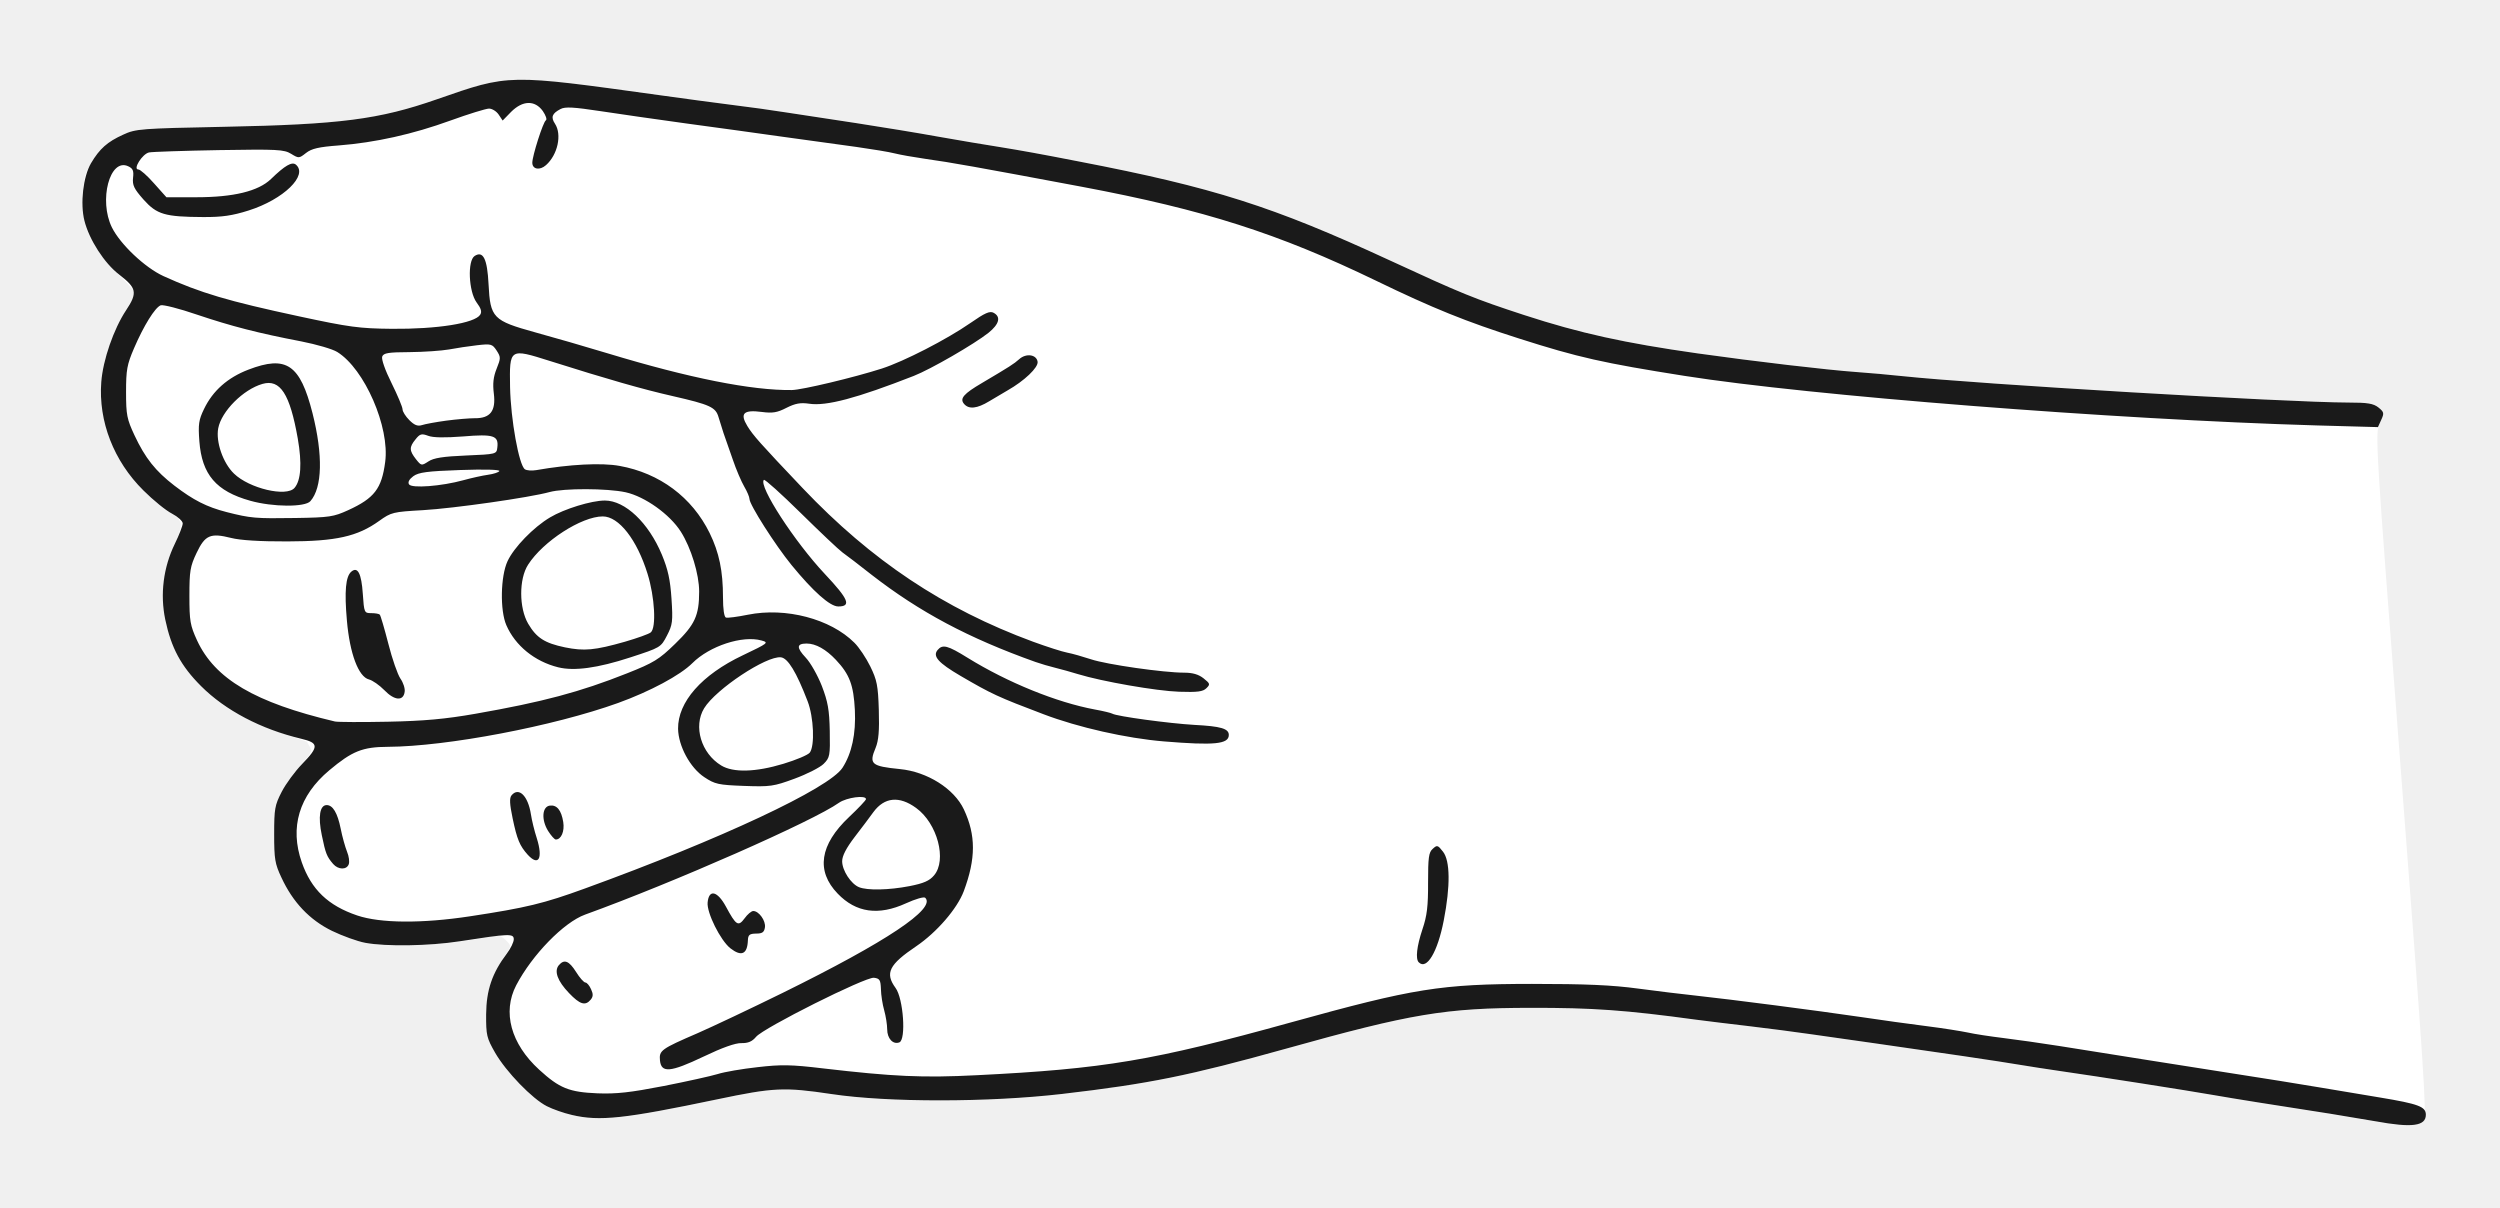
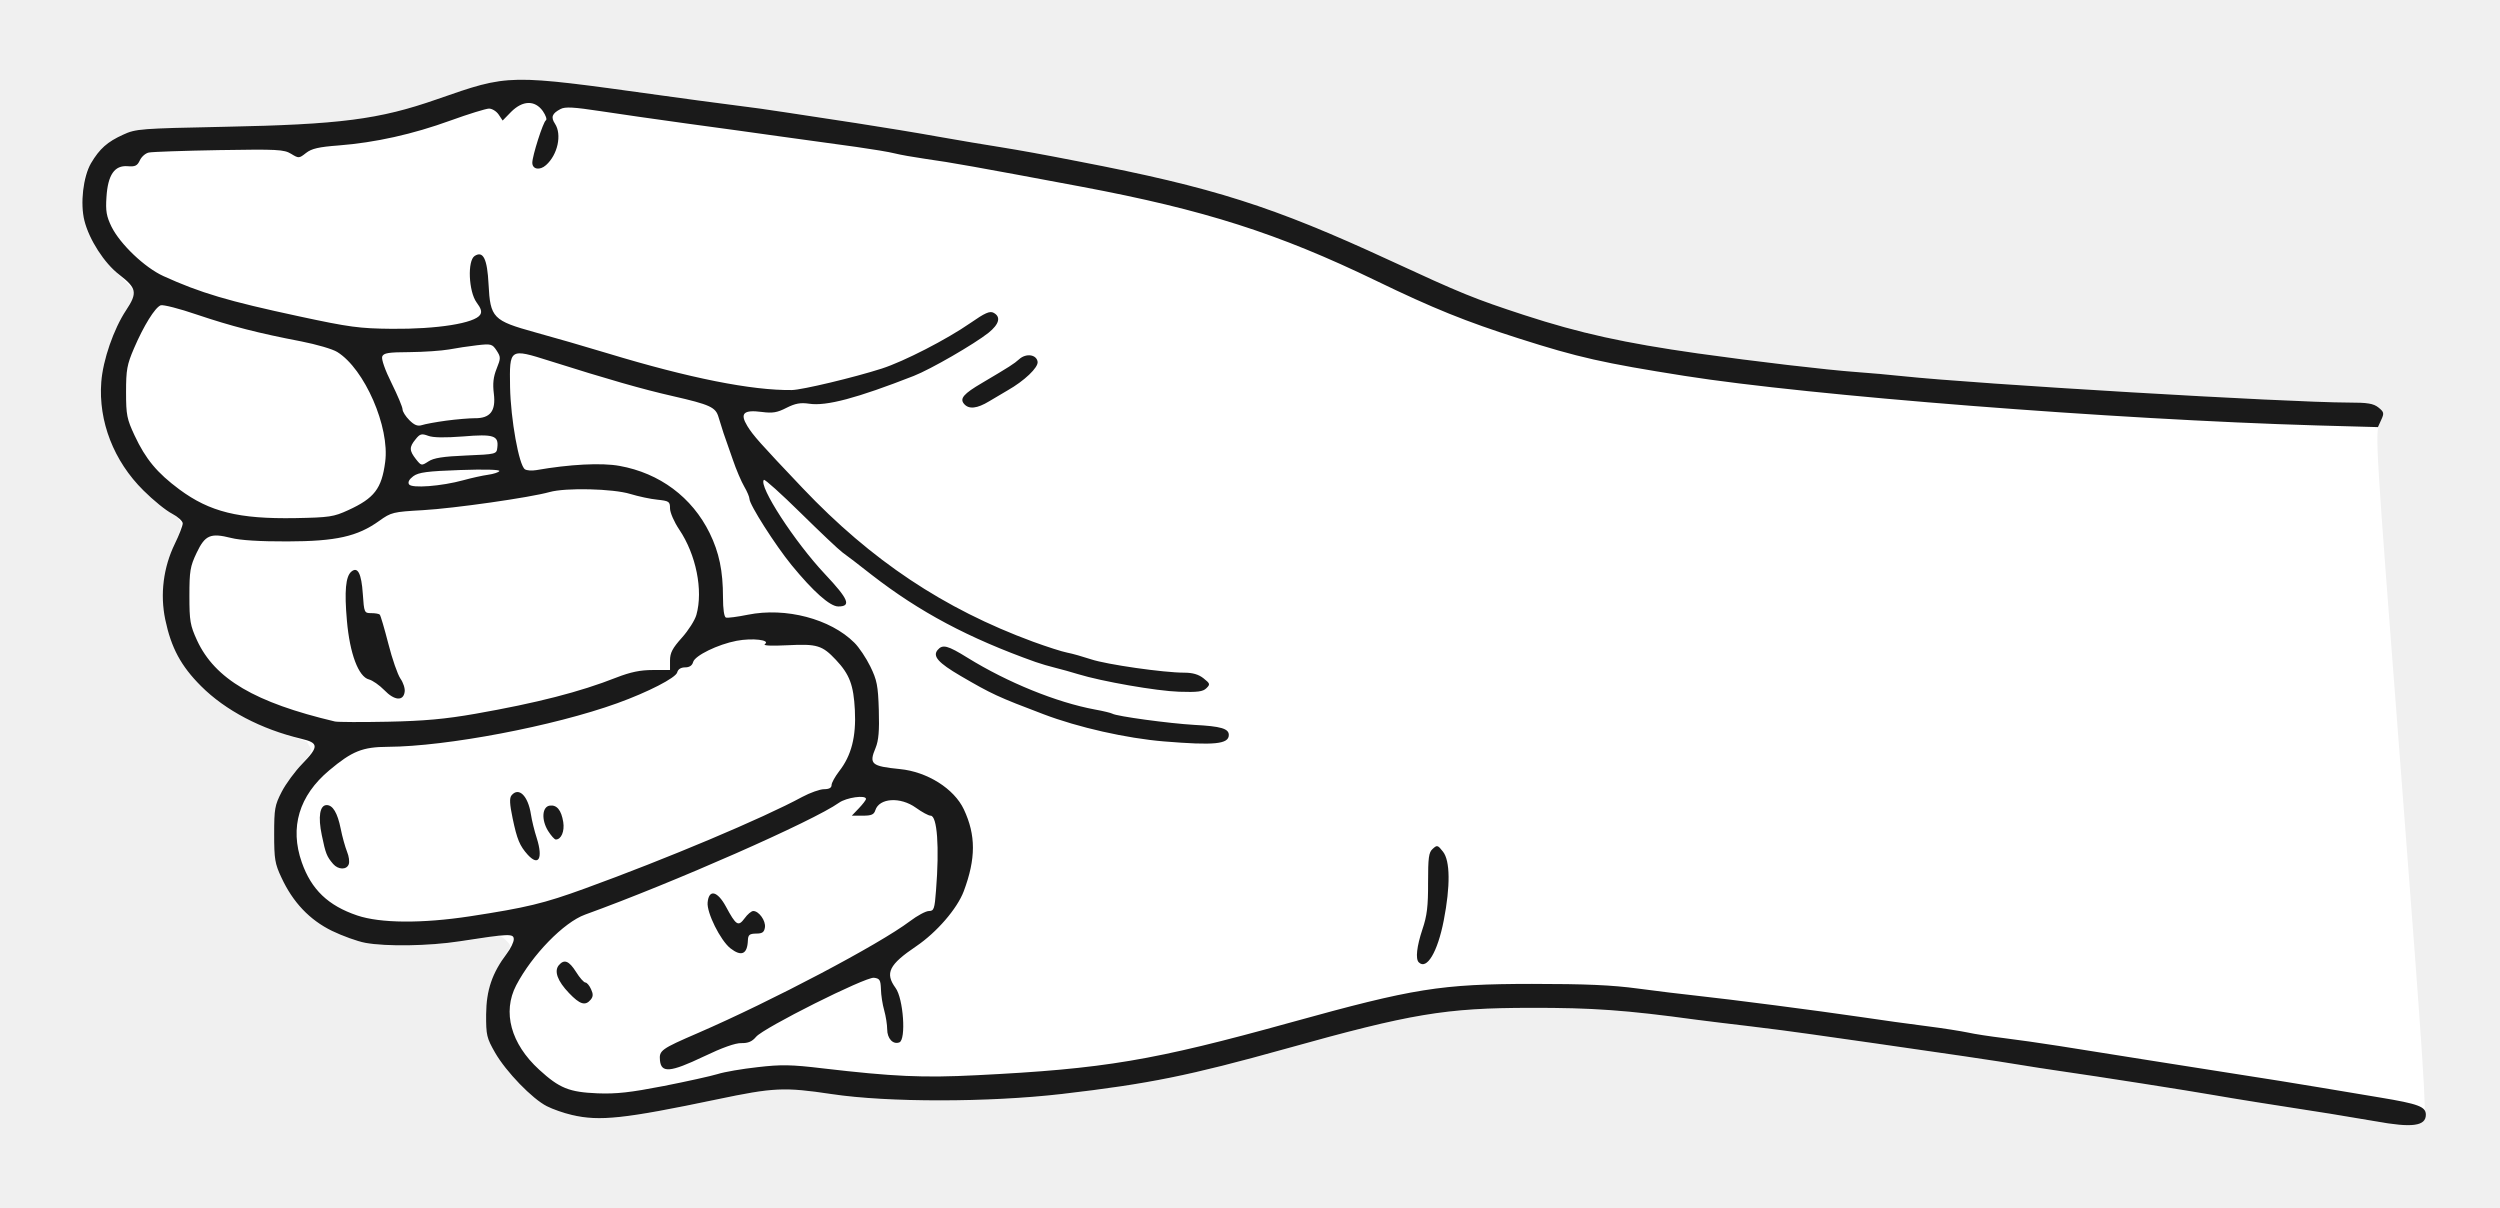
<svg xmlns="http://www.w3.org/2000/svg" viewBox="0 0 236 114" width="236" height="114" data-source="pose construite sur s05" data-boite="58 261 294 375" data-trait="2.50">
  <path id="silhouette" fill="#FFFFFF" fill-rule="evenodd" d="M224.25,105.85C223.22,105.67 221.31,105.35 220.00,105.14C214.40,104.27 210.99,103.73 209.00,103.38C206.55,102.95 198.00,101.61 194.50,101.11C193.19,100.92 191.45,100.65 190.62,100.51C189.00,100.23 182.78,99.31 177.00,98.49C175.01,98.21 172.25,97.82 170.88,97.62C169.50,97.42 166.91,97.08 165.12,96.87C163.34,96.66 161.09,96.39 160.12,96.26C153.46,95.35 150.32,95.13 144.50,95.14C136.43,95.15 133.26,95.68 121.38,99.00C112.23,101.55 108.48,102.31 100.25,103.27C93.34,104.07 83.80,104.08 78.50,103.28C74.02,102.61 73.03,102.66 67.69,103.78C58.95,105.61 56.60,105.87 53.98,105.25C53.23,105.08 52.18,104.71 51.63,104.43C50.25,103.74 47.77,101.17 46.74,99.38C45.94,97.98 45.88,97.73 45.89,95.75C45.91,93.55 46.36,92.15 47.75,90.08C48.28,89.28 48.28,89.28 47.75,88.75C47.37,88.37 47.03,88.26 46.55,88.36C42.62,89.19 37.10,89.49 34.47,89.00C33.73,88.86 32.32,88.35 31.33,87.87C29.23,86.84 27.65,85.18 26.57,82.85C25.95,81.54 25.88,81.09 25.88,78.75C25.88,76.34 25.93,76.01 26.59,74.75C26.99,73.99 27.81,72.84 28.41,72.19C29.35,71.18 29.48,70.93 29.25,70.50C29.10,70.23 28.96,70.00 28.93,70.00C28.90,70.00 27.76,69.61 26.41,69.13C23.00,67.93 20.91,66.70 18.98,64.77C17.08,62.87 16.16,61.16 15.60,58.49C15.11,56.13 15.43,53.60 16.50,51.29C17.34,49.50 17.26,49.02 15.98,48.36C15.56,48.15 14.46,47.22 13.53,46.30C10.73,43.52 9.28,39.77 9.56,36.06C9.71,34.02 10.66,31.26 11.86,29.31C12.35,28.51 12.75,27.77 12.75,27.65C12.75,27.54 11.99,26.69 11.06,25.78C10.05,24.78 9.08,23.52 8.62,22.62C7.96,21.29 7.88,20.88 7.88,18.88C7.88,16.89 7.95,16.49 8.54,15.50C9.40,14.04 10.10,13.40 11.63,12.71C12.82,12.16 13.26,12.13 21.12,11.97C32.14,11.75 35.78,11.28 41.25,9.37C48.13,6.98 47.80,6.98 62.38,9.00C64.44,9.29 67.42,9.69 69.00,9.89C70.58,10.08 72.94,10.41 74.25,10.62C75.56,10.82 78.54,11.28 80.88,11.63C83.21,11.99 86.70,12.56 88.62,12.91C90.55,13.25 93.14,13.69 94.38,13.88C96.40,14.21 98.10,14.51 101.88,15.25C114.54,17.69 120.16,19.48 131.11,24.54C137.99,27.72 139.14,28.19 143.88,29.74C149.16,31.46 153.35,32.38 160.25,33.36C165.72,34.13 172.46,34.92 175.25,35.12C176.42,35.20 178.39,35.38 179.62,35.51C186.58,36.25 215.93,37.99 221.66,38.00C223.52,38.00 224.05,38.09 224.52,38.47C225.10,38.94 225.10,38.94 224.65,39.94C224.20,40.94 224.22,41.29 226.67,73.12C228.78,100.52 229.10,105.36 228.81,105.77C228.40,106.35 227.09,106.37 224.25,105.85Z" />
-   <path id="encre" fill="#1A1A1A" fill-rule="evenodd" d="M224.25,105.85C223.22,105.67 221.31,105.35 220.00,105.14C214.40,104.27 210.99,103.73 209.00,103.38C206.55,102.95 198.00,101.61 194.50,101.11C193.19,100.92 191.45,100.65 190.62,100.51C189.00,100.23 182.78,99.31 177.00,98.49C175.01,98.21 172.25,97.82 170.88,97.62C169.50,97.42 166.91,97.08 165.12,96.87C163.34,96.66 161.09,96.39 160.12,96.26C153.46,95.35 150.32,95.13 144.50,95.14C136.43,95.15 133.26,95.68 121.38,99.00C112.23,101.55 108.48,102.31 100.25,103.27C93.34,104.07 83.80,104.08 78.50,103.28C74.02,102.61 73.03,102.66 67.69,103.78C58.95,105.61 56.60,105.87 53.98,105.25C53.23,105.08 52.18,104.71 51.63,104.43C50.25,103.74 47.77,101.17 46.74,99.38C45.94,97.98 45.88,97.73 45.89,95.75C45.91,93.46 46.46,91.85 47.85,90.01C48.21,89.54 48.50,88.93 48.50,88.67C48.50,88.11 48.08,88.13 43.38,88.86C40.52,89.30 36.45,89.37 34.47,89.00C33.73,88.86 32.32,88.35 31.33,87.87C29.23,86.84 27.65,85.18 26.57,82.85C25.95,81.54 25.88,81.09 25.88,78.75C25.88,76.35 25.94,76.01 26.59,74.75C26.98,73.99 27.85,72.81 28.52,72.12C30.12,70.48 30.10,70.13 28.44,69.74C24.64,68.83 21.28,67.07 18.98,64.77C17.08,62.87 16.16,61.16 15.60,58.49C15.10,56.10 15.42,53.56 16.50,51.34C16.91,50.50 17.25,49.63 17.25,49.41C17.25,49.19 16.79,48.78 16.24,48.49C15.68,48.21 14.46,47.22 13.54,46.30C10.73,43.52 9.28,39.77 9.56,36.06C9.72,33.97 10.73,31.06 11.90,29.29C13.00,27.63 12.91,27.20 11.25,25.92C9.86,24.86 8.41,22.62 7.97,20.84C7.56,19.22 7.85,16.67 8.59,15.41C9.40,14.04 10.13,13.39 11.63,12.71C12.82,12.16 13.26,12.13 21.12,11.97C32.14,11.75 35.78,11.28 41.25,9.37C48.13,6.98 47.80,6.98 62.38,9.00C64.44,9.29 67.42,9.69 69.00,9.89C70.58,10.08 72.94,10.41 74.25,10.62C75.56,10.82 78.54,11.28 80.88,11.63C83.21,11.99 86.70,12.56 88.62,12.91C90.55,13.25 93.14,13.69 94.38,13.88C96.40,14.21 98.10,14.51 101.88,15.25C114.54,17.69 120.16,19.48 131.11,24.54C137.99,27.72 139.14,28.19 143.88,29.74C149.16,31.46 153.35,32.38 160.25,33.36C165.72,34.13 172.46,34.92 175.25,35.12C176.42,35.20 178.39,35.38 179.62,35.51C186.58,36.25 215.93,37.99 221.66,38.00C223.52,38.00 224.05,38.09 224.53,38.47C225.05,38.89 225.08,39.01 224.79,39.63L224.48,40.32L218.68,40.16C199.53,39.60 170.81,37.35 159.00,35.48C151.35,34.27 149.01,33.75 143.38,31.95C138.39,30.36 135.29,29.11 129.88,26.49C120.65,22.03 113.70,19.81 102.12,17.63C92.10,15.75 89.81,15.34 87.38,15.00C86.28,14.84 84.96,14.61 84.46,14.48C83.96,14.35 82.33,14.08 80.84,13.87C79.35,13.67 76.21,13.23 73.88,12.91C71.54,12.58 67.43,12.01 64.75,11.65C62.07,11.28 58.43,10.76 56.67,10.49C54.17,10.11 53.35,10.06 52.92,10.29C52.11,10.71 51.98,11.06 52.39,11.68C53.06,12.70 52.65,14.61 51.54,15.59C50.96,16.11 50.25,15.99 50.25,15.36C50.25,14.72 51.27,11.51 51.53,11.36C51.66,11.28 51.52,10.89 51.24,10.48C50.49,9.44 49.34,9.47 48.25,10.56L47.45,11.38L47.07,10.81C46.86,10.50 46.45,10.25 46.16,10.25C45.86,10.26 44.23,10.76 42.52,11.38C38.97,12.67 35.43,13.46 31.97,13.73C30.09,13.87 29.41,14.03 28.89,14.44C28.23,14.96 28.20,14.96 27.48,14.52C26.81,14.11 26.18,14.08 20.68,14.17C17.35,14.23 14.37,14.33 14.07,14.39C13.44,14.52 12.51,16.00 13.06,16.00C13.23,15.99 13.90,16.58 14.54,17.31L15.71,18.62L18.54,18.62C22.04,18.62 24.39,18.05 25.58,16.90C26.90,15.62 27.56,15.24 27.93,15.54C29.12,16.54 26.76,18.83 23.47,19.87C21.92,20.36 20.96,20.50 19.17,20.49C15.56,20.47 14.81,20.25 13.55,18.84C12.65,17.82 12.49,17.49 12.56,16.79C12.64,16.11 12.55,15.90 12.09,15.69C10.36,14.90 9.31,18.91 10.56,21.46C11.35,23.06 13.68,25.26 15.42,26.06C18.92,27.65 21.51,28.42 28.22,29.86C33.00,30.89 33.94,31.01 36.99,31.04C41.27,31.08 44.83,30.51 45.33,29.71C45.51,29.43 45.41,29.11 44.99,28.55C44.24,27.52 44.11,24.61 44.81,24.16C45.61,23.65 46.00,24.43 46.12,26.84C46.28,30.01 46.54,30.27 50.51,31.37C52.22,31.84 55.31,32.73 57.38,33.36C65.06,35.69 70.97,36.87 74.75,36.82C75.70,36.81 80.64,35.63 83.25,34.79C85.33,34.12 89.38,32.04 91.61,30.49C92.98,29.54 93.44,29.33 93.80,29.53C94.51,29.91 94.33,30.60 93.31,31.42C91.96,32.49 87.86,34.86 86.25,35.49C80.88,37.59 78.00,38.36 76.38,38.11C75.56,37.99 75.08,38.08 74.24,38.50C73.37,38.95 72.93,39.02 71.93,38.89C70.19,38.66 69.82,39.02 70.55,40.22C71.10,41.11 71.68,41.77 75.78,46.09C82.27,52.92 89.09,57.47 97.50,60.57C98.81,61.05 100.27,61.52 100.75,61.61C101.23,61.70 102.24,61.99 103.00,62.24C104.46,62.73 109.85,63.50 111.78,63.50C112.58,63.50 113.14,63.66 113.61,64.03C114.24,64.53 114.26,64.60 113.88,64.97C113.56,65.29 113.04,65.36 111.31,65.30C109.17,65.23 104.02,64.33 101.77,63.64C101.14,63.44 100.17,63.18 99.62,63.04C99.08,62.91 98.23,62.66 97.75,62.49C91.43,60.24 86.80,57.77 82.28,54.26C81.14,53.36 79.90,52.41 79.53,52.15C79.17,51.89 77.39,50.20 75.57,48.41C73.75,46.62 72.20,45.22 72.11,45.30C71.57,45.85 75.01,51.15 77.88,54.20C80.11,56.57 80.39,57.25 79.13,57.25C78.35,57.25 76.77,55.84 74.72,53.34C73.18,51.45 70.75,47.64 70.75,47.10C70.75,46.92 70.53,46.40 70.26,45.94C69.99,45.48 69.49,44.32 69.17,43.37C68.84,42.41 68.45,41.29 68.30,40.88C68.16,40.46 67.95,39.79 67.83,39.38C67.56,38.44 67.04,38.20 63.50,37.39C60.68,36.75 57.36,35.80 51.89,34.07C48.09,32.87 48.09,32.87 48.15,36.53C48.21,39.59 48.99,43.92 49.55,44.30C49.73,44.42 50.21,44.45 50.62,44.38C53.76,43.83 56.78,43.67 58.48,43.98C62.27,44.66 65.33,46.94 66.99,50.32C67.89,52.16 68.25,53.90 68.25,56.39C68.25,57.52 68.36,58.24 68.53,58.30C68.69,58.35 69.62,58.23 70.60,58.03C74.17,57.31 78.40,58.42 80.65,60.67C81.09,61.10 81.77,62.12 82.16,62.92C82.78,64.19 82.89,64.71 82.96,67.02C83.02,68.99 82.94,69.90 82.66,70.59C82.01,72.13 82.25,72.33 84.94,72.60C87.53,72.85 90.07,74.45 90.99,76.41C92.13,78.84 92.13,81.05 90.98,84.13C90.36,85.78 88.43,88.01 86.50,89.32C83.92,91.06 83.52,91.86 84.54,93.26C85.28,94.26 85.55,98.15 84.90,98.40C84.30,98.63 83.75,98.04 83.75,97.16C83.75,96.73 83.62,95.92 83.47,95.38C83.31,94.83 83.17,93.92 83.16,93.38C83.13,92.50 83.04,92.37 82.50,92.30C81.70,92.21 72.07,97.03 71.37,97.88C71.00,98.32 70.63,98.48 69.99,98.47C69.43,98.45 68.17,98.90 66.42,99.74C63.27,101.24 62.42,101.31 62.30,100.10C62.21,99.16 62.41,99.02 65.88,97.52C67.25,96.92 70.85,95.22 73.88,93.73C83.72,88.88 88.39,85.76 87.34,84.75C87.22,84.63 86.41,84.87 85.53,85.27C82.93,86.46 80.81,86.16 79.08,84.36C77.01,82.22 77.38,79.74 80.16,77.12C81.03,76.30 81.75,75.54 81.75,75.44C81.75,75.03 79.92,75.28 79.20,75.78C76.81,77.49 63.60,83.31 55.23,86.34C53.22,87.07 50.24,90.13 48.73,93.01C47.41,95.54 48.22,98.53 50.90,100.98C52.81,102.73 53.73,103.10 56.40,103.21C58.19,103.28 59.50,103.13 62.65,102.52C64.83,102.09 67.13,101.58 67.75,101.39C68.37,101.19 70.06,100.90 71.52,100.74C73.75,100.48 74.71,100.50 77.64,100.85C84.32,101.63 87.10,101.76 92.21,101.50C104.26,100.90 108.82,100.13 121.88,96.51C133.50,93.29 136.00,92.89 144.62,92.88C149.65,92.88 152.20,92.99 154.62,93.32C156.41,93.56 158.89,93.86 160.12,93.99C163.36,94.34 171.54,95.40 175.62,96.00C177.55,96.29 180.37,96.68 181.88,96.87C183.40,97.06 185.14,97.34 185.76,97.47C186.37,97.61 187.89,97.84 189.12,97.99C190.36,98.14 192.72,98.48 194.38,98.74C196.03,99.01 199.96,99.63 203.12,100.13C216.14,102.17 215.21,102.02 224.70,103.61C228.31,104.21 229.00,104.47 229.00,105.23C229.00,106.31 227.70,106.48 224.25,105.85ZM53.71,93.74C52.63,92.61 52.29,91.68 52.75,91.12C53.26,90.52 53.71,90.69 54.38,91.75C54.72,92.30 55.12,92.75 55.26,92.75C55.40,92.75 55.64,93.03 55.79,93.37C56.01,93.84 56.00,94.08 55.76,94.37C55.25,94.98 54.74,94.82 53.71,93.74ZM133.93,90.84C133.61,90.52 133.74,89.34 134.28,87.72C134.71,86.46 134.82,85.53 134.81,83.33C134.81,80.96 134.87,80.46 135.25,80.13C135.66,79.75 135.73,79.77 136.22,80.40C136.90,81.26 136.92,83.66 136.29,86.89C135.71,89.88 134.68,91.60 133.93,90.84ZM68.95,89.52C68.01,88.78 66.70,86.15 66.80,85.19C66.92,83.92 67.72,84.10 68.52,85.57C69.49,87.37 69.69,87.50 70.29,86.69C70.56,86.31 70.93,86.00 71.11,86.00C71.64,86.00 72.30,86.92 72.21,87.54C72.14,88.00 71.97,88.13 71.38,88.13C70.75,88.14 70.62,88.25 70.60,88.78C70.55,90.08 69.99,90.33 68.95,89.52ZM44.36,86.50C49.69,85.69 51.33,85.29 55.20,83.88C68.06,79.21 78.27,74.42 79.53,72.48C80.41,71.12 80.81,69.27 80.70,67.03C80.58,64.67 80.20,63.66 78.91,62.29C77.97,61.29 77.00,60.75 76.15,60.75C75.19,60.75 75.17,61.13 76.06,62.08C76.51,62.55 77.19,63.76 77.58,64.75C78.15,66.24 78.29,67.00 78.33,69.02C78.37,71.34 78.34,71.52 77.75,72.11C77.41,72.45 76.17,73.08 75.00,73.51C73.02,74.24 72.70,74.28 70.23,74.19C67.81,74.10 67.49,74.03 66.48,73.36C65.14,72.47 64.04,70.42 64.01,68.80C63.98,66.27 66.24,63.70 70.12,61.86C72.53,60.71 72.60,60.66 71.88,60.46C70.09,59.96 66.98,60.98 65.36,62.60C64.22,63.74 61.37,65.27 58.35,66.36C52.27,68.55 42.19,70.47 36.62,70.50C34.22,70.51 33.25,70.90 31.08,72.72C28.23,75.11 27.33,78.11 28.49,81.41C29.39,83.97 30.97,85.49 33.72,86.42C35.90,87.16 39.83,87.19 44.36,86.50ZM85.86,83.65C87.19,83.39 87.74,83.15 88.17,82.64C89.41,81.20 88.49,77.72 86.48,76.27C84.89,75.11 83.49,75.25 82.45,76.66C82.14,77.10 81.34,78.15 80.69,79.00C79.88,80.06 79.50,80.80 79.50,81.30C79.50,82.17 80.33,83.44 81.09,83.75C81.88,84.07 83.90,84.03 85.86,83.65ZM31.45,81.56C30.85,80.86 30.74,80.60 30.38,78.85C30.01,77.10 30.19,76.00 30.84,76.00C31.42,76.00 31.86,76.74 32.16,78.22C32.31,78.99 32.59,79.97 32.76,80.40C32.94,80.83 33.01,81.36 32.92,81.59C32.72,82.13 31.93,82.11 31.45,81.56ZM49.82,80.69C49.06,79.84 48.81,79.25 48.39,77.24C48.11,75.90 48.08,75.33 48.29,75.08C48.97,74.26 49.85,75.12 50.12,76.88C50.20,77.42 50.45,78.45 50.68,79.15C51.27,81.04 50.85,81.81 49.82,80.69ZM51.74,78.44C51.09,77.39 51.17,76.15 51.90,76.05C52.56,75.96 52.99,76.47 53.17,77.60C53.31,78.47 52.98,79.25 52.47,79.25C52.34,79.25 52.02,78.88 51.74,78.44ZM73.96,72.10C75.15,71.74 76.27,71.27 76.44,71.05C76.93,70.42 76.82,67.70 76.24,66.20C75.18,63.44 74.38,62.13 73.72,62.05C72.35,61.89 67.57,65.06 66.47,66.86C65.43,68.57 66.19,71.11 68.08,72.26C69.21,72.95 71.32,72.90 73.96,72.10ZM109.88,69.99C106.35,69.70 101.78,68.67 98.50,67.42C94.19,65.79 93.60,65.51 90.67,63.80C88.57,62.57 88.02,61.95 88.51,61.36C88.98,60.80 89.45,60.92 91.35,62.10C95.12,64.43 99.75,66.31 103.37,66.98C104.15,67.12 104.88,67.30 105.00,67.37C105.40,67.62 110.35,68.29 112.75,68.43C115.25,68.56 116.00,68.78 116.00,69.38C116.00,70.25 114.64,70.38 109.88,69.99ZM44.88,67.38C51.21,66.27 54.75,65.33 59.20,63.56C61.72,62.56 62.21,62.26 63.73,60.78C65.60,58.97 66.00,58.11 66.00,55.84C66.00,54.21 65.24,51.72 64.27,50.19C63.23,48.55 60.87,46.87 59.06,46.47C57.30,46.09 53.23,46.08 51.88,46.45C49.99,46.97 42.86,47.99 39.92,48.16C37.10,48.32 36.93,48.36 35.80,49.17C33.74,50.65 31.72,51.10 27.12,51.11C24.56,51.12 22.65,51.00 21.81,50.78C19.86,50.29 19.36,50.51 18.56,52.19C17.95,53.47 17.88,53.91 17.88,56.25C17.88,58.62 17.95,59.03 18.60,60.45C20.29,64.10 24.06,66.32 31.62,68.11C31.90,68.17 34.15,68.18 36.62,68.13C40.04,68.06 42.03,67.88 44.88,67.38ZM36.28,65.15C35.82,64.68 35.16,64.22 34.83,64.14C33.84,63.89 33.02,61.70 32.75,58.61C32.50,55.80 32.63,54.41 33.17,53.96C33.77,53.46 34.12,54.13 34.25,56.07C34.37,57.83 34.39,57.88 35.04,57.88C35.41,57.88 35.77,57.94 35.85,58.02C35.93,58.10 36.29,59.34 36.66,60.77C37.02,62.20 37.54,63.68 37.80,64.06C38.07,64.44 38.25,65.00 38.20,65.31C38.08,66.21 37.23,66.14 36.28,65.15ZM52.68,62.99C50.47,62.44 48.64,60.95 47.80,59.02C47.19,57.63 47.25,54.40 47.91,52.98C48.51,51.68 50.36,49.77 51.93,48.84C53.27,48.04 55.83,47.25 57.10,47.25C59.01,47.25 61.22,49.34 62.48,52.36C63.06,53.76 63.27,54.72 63.39,56.53C63.53,58.67 63.49,58.98 62.96,60.00C62.38,61.12 62.35,61.13 59.50,62.06C56.41,63.07 54.19,63.37 52.68,62.99ZM58.99,60.58C60.16,60.24 61.25,59.85 61.43,59.70C61.97,59.26 61.81,56.36 61.13,54.17C60.13,50.94 58.42,48.75 56.90,48.75C54.90,48.75 51.26,51.10 49.85,53.31C48.98,54.66 48.99,57.39 49.86,58.88C50.65,60.22 51.42,60.71 53.33,61.11C55.15,61.48 56.14,61.39 58.99,60.58ZM32.87,48.16C35.34,47.03 36.03,46.13 36.36,43.62C36.81,40.32 34.41,34.82 31.84,33.23C31.40,32.95 29.87,32.51 28.45,32.23C24.38,31.45 21.86,30.80 18.59,29.70C16.93,29.13 15.39,28.74 15.17,28.82C14.63,29.03 13.57,30.74 12.65,32.88C11.99,34.42 11.90,34.91 11.90,37.01C11.90,39.17 11.98,39.56 12.70,41.10C13.71,43.25 14.68,44.47 16.46,45.84C18.26,47.22 19.52,47.86 21.39,48.34C23.67,48.92 24.12,48.96 27.88,48.90C31.10,48.85 31.49,48.79 32.87,48.16ZM23.62,47.27C20.40,46.37 19.06,44.80 18.82,41.66C18.70,40.05 18.76,39.64 19.26,38.61C20.09,36.88 21.50,35.64 23.46,34.89C27.04,33.52 28.33,34.40 29.50,39.00C30.50,42.96 30.43,46.03 29.30,47.31C28.80,47.89 25.74,47.87 23.62,47.27ZM27.80,46.06C28.41,45.36 28.52,43.75 28.11,41.40C27.37,37.19 26.45,35.76 24.78,36.24C22.96,36.76 20.90,38.83 20.60,40.43C20.36,41.71 21.05,43.71 22.09,44.71C23.53,46.11 27.04,46.94 27.80,46.06ZM43.75,45.33C44.51,45.12 45.55,44.89 46.06,44.82C46.58,44.75 47.07,44.59 47.14,44.47C47.23,44.33 45.74,44.29 43.46,44.37C40.31,44.48 39.52,44.59 39.02,44.95C38.63,45.24 38.48,45.52 38.61,45.72C38.85,46.12 41.68,45.90 43.75,45.33ZM43.99,43.00C46.87,42.88 46.88,42.87 46.95,42.23C47.08,41.12 46.59,40.96 43.72,41.20C42.00,41.33 40.89,41.32 40.42,41.14C39.80,40.91 39.64,40.95 39.23,41.47C38.62,42.21 38.63,42.53 39.26,43.34C39.77,43.98 39.79,43.98 40.44,43.56C40.93,43.23 41.83,43.09 43.99,43.00ZM42.12,39.71C43.09,39.58 44.30,39.48 44.81,39.48C46.28,39.50 46.82,38.80 46.62,37.17C46.50,36.22 46.57,35.58 46.88,34.81C47.28,33.81 47.28,33.71 46.88,33.09C46.47,32.47 46.36,32.44 45.04,32.59C44.26,32.68 43.06,32.86 42.38,32.99C41.69,33.11 40.02,33.23 38.68,33.24C36.66,33.25 36.21,33.32 36.08,33.66C35.99,33.90 36.35,34.94 36.96,36.16C37.53,37.31 38.00,38.43 38.00,38.64C38.00,38.85 38.29,39.31 38.64,39.66C39.11,40.13 39.42,40.26 39.83,40.13C40.13,40.03 41.16,39.84 42.12,39.71ZM91.00,38.12C90.58,37.62 90.97,37.17 92.69,36.16C95.31,34.61 95.72,34.35 96.21,33.91C96.86,33.32 97.85,33.46 97.95,34.15C98.03,34.69 96.69,35.96 95.12,36.85C94.71,37.09 93.92,37.55 93.38,37.88C92.23,38.58 91.45,38.66 91.00,38.12Z" />
+   <path id="encre" fill="#1A1A1A" fill-rule="evenodd" d="M224.25,105.85C223.22,105.67 221.31,105.35 220.00,105.14C214.40,104.27 210.99,103.73 209.00,103.38C206.55,102.95 198.00,101.61 194.50,101.11C193.19,100.92 191.45,100.65 190.62,100.51C189.00,100.23 182.78,99.31 177.00,98.49C175.01,98.21 172.25,97.82 170.88,97.62C169.50,97.42 166.91,97.08 165.12,96.87C163.34,96.66 161.09,96.39 160.12,96.26C153.46,95.35 150.32,95.13 144.50,95.14C136.43,95.15 133.26,95.68 121.38,99.00C112.23,101.55 108.48,102.31 100.25,103.27C93.34,104.07 83.80,104.08 78.50,103.28C74.02,102.61 73.03,102.66 67.69,103.78C58.95,105.61 56.60,105.87 53.98,105.25C53.23,105.08 52.18,104.71 51.63,104.43C50.25,103.74 47.77,101.17 46.74,99.38C45.94,97.98 45.88,97.73 45.89,95.75C45.91,93.46 46.46,91.85 47.85,90.01C48.21,89.54 48.50,88.93 48.50,88.67C48.50,88.11 48.08,88.13 43.38,88.86C40.52,89.30 36.45,89.37 34.47,89.00C33.73,88.86 32.32,88.35 31.33,87.87C29.23,86.84 27.65,85.18 26.57,82.85C25.95,81.54 25.88,81.09 25.88,78.75C25.88,76.35 25.94,76.01 26.59,74.75C26.98,73.99 27.85,72.81 28.52,72.12C30.12,70.48 30.10,70.13 28.44,69.74C24.64,68.83 21.28,67.07 18.98,64.77C17.08,62.87 16.16,61.16 15.60,58.49C15.10,56.10 15.42,53.56 16.50,51.34C16.91,50.50 17.25,49.63 17.25,49.41C17.25,49.19 16.79,48.78 16.24,48.49C15.68,48.21 14.46,47.22 13.54,46.30C10.73,43.52 9.28,39.77 9.56,36.06C9.72,33.97 10.73,31.06 11.90,29.29C13.00,27.63 12.91,27.20 11.25,25.92C9.86,24.86 8.41,22.62 7.97,20.84C7.56,19.22 7.85,16.67 8.59,15.41C9.40,14.04 10.13,13.39 11.63,12.71C12.82,12.16 13.26,12.13 21.12,11.97C32.14,11.75 35.78,11.28 41.25,9.37C48.13,6.98 47.80,6.98 62.38,9.00C64.44,9.29 67.42,9.69 69.00,9.89C70.58,10.08 72.94,10.41 74.25,10.62C75.56,10.82 78.54,11.28 80.88,11.63C83.21,11.99 86.70,12.56 88.62,12.91C90.55,13.25 93.14,13.69 94.38,13.88C96.40,14.21 98.10,14.51 101.88,15.25C114.54,17.69 120.16,19.48 131.11,24.54C137.99,27.72 139.14,28.19 143.88,29.74C149.16,31.46 153.35,32.38 160.25,33.36C165.72,34.13 172.46,34.92 175.25,35.12C176.42,35.20 178.39,35.38 179.62,35.51C186.58,36.25 215.93,37.99 221.66,38.00C223.52,38.00 224.05,38.09 224.53,38.47C225.05,38.89 225.08,39.01 224.79,39.63L224.48,40.32L218.68,40.16C199.53,39.60 170.81,37.35 159.00,35.48C151.35,34.27 149.01,33.75 143.38,31.95C138.39,30.36 135.29,29.11 129.88,26.49C120.65,22.03 113.70,19.81 102.12,17.63C92.10,15.75 89.81,15.34 87.38,15.00C86.28,14.84 84.96,14.61 84.46,14.48C83.96,14.35 82.33,14.08 80.84,13.87C79.35,13.67 76.21,13.23 73.88,12.91C71.54,12.58 67.43,12.01 64.75,11.65C62.07,11.28 58.43,10.76 56.67,10.49C54.17,10.11 53.35,10.06 52.92,10.29C52.11,10.71 51.98,11.06 52.39,11.68C53.06,12.70 52.65,14.61 51.54,15.59C50.96,16.11 50.25,15.99 50.25,15.36C50.25,14.72 51.27,11.51 51.53,11.36C51.66,11.28 51.52,10.89 51.24,10.48C50.49,9.44 49.34,9.47 48.25,10.56L47.45,11.38L47.07,10.81C46.86,10.50 46.45,10.25 46.16,10.25C45.86,10.26 44.23,10.76 42.52,11.38C38.97,12.67 35.43,13.46 31.97,13.73C30.09,13.87 29.41,14.03 28.89,14.44C28.23,14.96 28.20,14.96 27.48,14.52C26.81,14.11 26.18,14.08 20.68,14.17C17.35,14.23 14.37,14.33 14.05,14.40C13.74,14.46 13.36,14.79 13.20,15.14C12.96,15.65 12.76,15.75 12.05,15.69C10.81,15.59 10.18,16.51 10.05,18.61C9.96,19.92 10.05,20.42 10.53,21.41C11.35,23.05 13.65,25.25 15.42,26.06C18.92,27.65 21.51,28.42 28.22,29.86C33.00,30.89 33.94,31.01 36.99,31.04C41.27,31.08 44.83,30.51 45.33,29.71C45.51,29.43 45.41,29.11 44.99,28.55C44.24,27.52 44.11,24.61 44.81,24.16C45.61,23.65 46.00,24.43 46.12,26.84C46.28,30.01 46.54,30.27 50.51,31.37C52.22,31.84 55.31,32.73 57.38,33.36C65.06,35.69 70.97,36.87 74.75,36.82C75.70,36.81 80.64,35.63 83.25,34.79C85.33,34.12 89.38,32.04 91.61,30.49C92.98,29.54 93.44,29.33 93.80,29.53C94.51,29.91 94.33,30.60 93.31,31.42C91.96,32.49 87.86,34.86 86.25,35.49C80.88,37.59 78.00,38.36 76.38,38.11C75.56,37.99 75.08,38.08 74.24,38.50C73.37,38.95 72.93,39.02 71.93,38.89C70.19,38.66 69.82,39.02 70.55,40.22C71.10,41.11 71.68,41.77 75.78,46.09C82.27,52.92 89.09,57.47 97.50,60.57C98.81,61.05 100.27,61.52 100.75,61.61C101.23,61.70 102.24,61.99 103.00,62.24C104.46,62.73 109.85,63.50 111.78,63.50C112.58,63.50 113.14,63.66 113.61,64.03C114.24,64.53 114.26,64.60 113.88,64.97C113.56,65.29 113.04,65.36 111.31,65.30C109.17,65.23 104.02,64.33 101.77,63.64C101.14,63.44 100.17,63.18 99.62,63.04C99.08,62.91 98.23,62.66 97.75,62.49C91.43,60.24 86.80,57.77 82.28,54.26C81.14,53.36 79.90,52.41 79.53,52.15C79.17,51.89 77.39,50.20 75.57,48.41C73.75,46.62 72.20,45.22 72.11,45.30C71.57,45.85 75.01,51.15 77.88,54.20C80.11,56.57 80.39,57.25 79.13,57.25C78.35,57.25 76.77,55.84 74.72,53.34C73.18,51.45 70.75,47.64 70.75,47.10C70.75,46.92 70.53,46.40 70.26,45.94C69.99,45.48 69.49,44.32 69.17,43.37C68.84,42.41 68.45,41.29 68.30,40.88C68.16,40.46 67.95,39.79 67.83,39.38C67.56,38.44 67.04,38.20 63.50,37.39C60.68,36.75 57.36,35.80 51.89,34.07C48.09,32.87 48.09,32.87 48.15,36.53C48.21,39.59 48.99,43.92 49.55,44.30C49.73,44.42 50.21,44.45 50.62,44.38C53.76,43.83 56.78,43.67 58.48,43.98C62.27,44.66 65.33,46.94 66.99,50.32C67.89,52.16 68.25,53.90 68.25,56.39C68.25,57.52 68.36,58.24 68.53,58.30C68.69,58.35 69.62,58.23 70.60,58.03C74.17,57.31 78.40,58.42 80.65,60.67C81.09,61.10 81.77,62.12 82.16,62.92C82.78,64.19 82.89,64.71 82.96,67.02C83.02,68.99 82.94,69.90 82.66,70.59C82.01,72.13 82.25,72.33 84.94,72.60C87.53,72.85 90.07,74.45 90.99,76.41C92.13,78.84 92.13,81.05 90.98,84.13C90.36,85.78 88.43,88.01 86.50,89.32C83.92,91.06 83.52,91.86 84.54,93.26C85.28,94.26 85.55,98.15 84.90,98.40C84.30,98.63 83.75,98.04 83.75,97.16C83.75,96.73 83.62,95.92 83.47,95.38C83.31,94.83 83.17,93.92 83.16,93.38C83.13,92.50 83.04,92.37 82.50,92.30C81.70,92.21 72.07,97.03 71.37,97.88C71.00,98.32 70.63,98.48 69.99,98.47C69.43,98.45 68.17,98.90 66.42,99.74C63.27,101.24 62.42,101.31 62.30,100.10C62.21,99.16 62.41,99.02 65.88,97.52C72.87,94.49 82.95,89.18 85.90,86.96C86.60,86.43 87.40,86.00 87.69,86.00C88.16,86.00 88.23,85.81 88.36,84.06C88.69,79.94 88.47,77.00 87.85,77.00C87.65,77.00 87.03,76.66 86.46,76.25C85.00,75.20 83.00,75.32 82.63,76.49C82.50,76.90 82.26,77.00 81.44,77.00L80.41,77.00L81.08,76.30C81.45,75.91 81.75,75.52 81.75,75.42C81.75,75.02 79.90,75.28 79.20,75.78C76.81,77.49 63.60,83.31 55.23,86.34C53.22,87.07 50.24,90.13 48.73,93.01C47.41,95.54 48.22,98.53 50.90,100.98C52.81,102.73 53.73,103.10 56.40,103.21C58.19,103.28 59.50,103.13 62.65,102.52C64.83,102.09 67.13,101.58 67.75,101.39C68.37,101.19 70.06,100.90 71.52,100.74C73.75,100.48 74.71,100.50 77.64,100.85C84.32,101.63 87.10,101.76 92.21,101.50C104.26,100.90 108.82,100.13 121.88,96.51C133.50,93.29 136.00,92.89 144.62,92.88C149.65,92.88 152.20,92.99 154.62,93.32C156.41,93.56 158.89,93.86 160.12,93.99C163.36,94.34 171.54,95.40 175.62,96.00C177.55,96.29 180.37,96.68 181.88,96.87C183.40,97.06 185.14,97.34 185.76,97.47C186.37,97.61 187.89,97.84 189.12,97.99C190.36,98.14 192.72,98.48 194.38,98.74C196.03,99.01 199.96,99.63 203.12,100.13C216.14,102.17 215.21,102.02 224.70,103.61C228.31,104.21 229.00,104.47 229.00,105.23C229.00,106.31 227.70,106.48 224.25,105.85ZM53.71,93.74C52.63,92.61 52.29,91.68 52.75,91.12C53.26,90.52 53.71,90.69 54.38,91.75C54.72,92.30 55.12,92.75 55.26,92.75C55.40,92.75 55.64,93.03 55.79,93.37C56.01,93.84 56.00,94.08 55.76,94.37C55.25,94.98 54.74,94.82 53.71,93.74ZM133.93,90.84C133.61,90.52 133.74,89.34 134.28,87.72C134.71,86.46 134.82,85.53 134.81,83.33C134.81,80.96 134.87,80.46 135.25,80.13C135.66,79.75 135.73,79.77 136.22,80.40C136.90,81.26 136.92,83.66 136.29,86.89C135.71,89.88 134.68,91.60 133.93,90.84ZM68.95,89.52C68.01,88.78 66.70,86.15 66.80,85.19C66.92,83.92 67.72,84.10 68.52,85.57C69.49,87.37 69.69,87.50 70.29,86.69C70.56,86.31 70.93,86.00 71.11,86.00C71.64,86.00 72.30,86.92 72.21,87.54C72.14,88.00 71.97,88.13 71.38,88.13C70.75,88.14 70.62,88.25 70.60,88.78C70.55,90.08 69.99,90.33 68.95,89.52ZM44.36,86.50C49.70,85.68 51.33,85.29 55.20,83.88C62.91,81.08 72.05,77.23 75.73,75.23C76.48,74.83 77.41,74.50 77.79,74.50C78.27,74.50 78.50,74.37 78.50,74.11C78.50,73.90 78.83,73.31 79.22,72.80C80.37,71.33 80.83,69.55 80.70,67.03C80.58,64.67 80.20,63.66 78.91,62.29C77.62,60.92 77.13,60.77 74.36,60.91C72.76,60.99 71.99,60.95 72.21,60.80C72.76,60.41 71.02,60.21 69.54,60.49C67.76,60.83 65.59,61.89 65.43,62.50C65.34,62.83 65.08,63.00 64.68,63.00C64.28,63.00 64.01,63.17 63.93,63.47C63.80,63.99 61.16,65.34 58.28,66.38C52.27,68.55 42.16,70.47 36.62,70.50C34.22,70.51 33.25,70.90 31.08,72.72C28.23,75.11 27.33,78.11 28.49,81.41C29.39,83.97 30.97,85.49 33.72,86.42C35.90,87.16 39.83,87.19 44.36,86.50ZM31.45,81.56C30.85,80.86 30.74,80.60 30.38,78.85C30.01,77.10 30.19,76.00 30.84,76.00C31.42,76.00 31.86,76.74 32.16,78.22C32.31,78.99 32.59,79.97 32.76,80.40C32.94,80.83 33.01,81.36 32.92,81.59C32.72,82.13 31.93,82.11 31.45,81.56ZM49.82,80.69C49.06,79.84 48.81,79.25 48.39,77.24C48.11,75.90 48.08,75.33 48.29,75.08C48.97,74.26 49.85,75.12 50.12,76.88C50.20,77.42 50.45,78.45 50.68,79.15C51.27,81.04 50.85,81.81 49.82,80.69ZM51.74,78.44C51.09,77.39 51.17,76.15 51.90,76.05C52.56,75.96 52.99,76.47 53.17,77.60C53.31,78.47 52.98,79.25 52.47,79.25C52.34,79.25 52.02,78.88 51.74,78.44ZM109.88,69.99C106.35,69.70 101.78,68.67 98.50,67.42C94.19,65.79 93.60,65.51 90.67,63.80C88.57,62.57 88.02,61.95 88.51,61.36C88.98,60.80 89.45,60.92 91.35,62.10C95.12,64.43 99.75,66.31 103.37,66.98C104.15,67.12 104.88,67.30 105.00,67.37C105.40,67.62 110.35,68.29 112.75,68.43C115.25,68.56 116.00,68.78 116.00,69.38C116.00,70.25 114.64,70.38 109.88,69.99ZM44.88,67.38C50.68,66.36 54.74,65.32 58.19,63.96C59.53,63.44 60.44,63.25 61.63,63.25L63.25,63.25L63.25,62.35C63.25,61.63 63.48,61.19 64.37,60.20C64.98,59.52 65.60,58.55 65.74,58.04C66.39,55.72 65.71,52.35 64.12,49.99C63.64,49.28 63.25,48.38 63.25,48.00C63.25,47.35 63.17,47.29 62.06,47.17C61.41,47.11 60.26,46.86 59.50,46.63C57.88,46.13 53.40,46.02 51.88,46.45C50.02,46.97 42.89,47.99 39.92,48.16C37.10,48.32 36.93,48.36 35.80,49.17C33.74,50.65 31.72,51.10 27.12,51.11C24.56,51.12 22.65,51.00 21.81,50.78C19.86,50.29 19.36,50.51 18.56,52.19C17.95,53.47 17.88,53.91 17.88,56.25C17.88,58.62 17.95,59.03 18.60,60.45C20.29,64.10 24.06,66.32 31.62,68.11C31.90,68.17 34.15,68.18 36.62,68.13C40.04,68.06 42.03,67.88 44.88,67.38ZM36.28,65.15C35.82,64.68 35.16,64.22 34.83,64.14C33.84,63.89 33.02,61.70 32.75,58.61C32.50,55.80 32.63,54.41 33.17,53.96C33.77,53.46 34.12,54.13 34.25,56.07C34.37,57.83 34.39,57.88 35.04,57.88C35.41,57.88 35.77,57.94 35.85,58.02C35.93,58.10 36.29,59.34 36.66,60.77C37.02,62.20 37.54,63.68 37.80,64.06C38.07,64.44 38.25,65.00 38.20,65.31C38.08,66.21 37.23,66.14 36.28,65.15ZM32.87,48.16C35.34,47.03 36.03,46.13 36.36,43.62C36.81,40.32 34.41,34.82 31.84,33.23C31.40,32.95 29.87,32.51 28.45,32.23C24.38,31.45 21.86,30.80 18.59,29.70C16.93,29.13 15.39,28.74 15.17,28.82C14.63,29.03 13.57,30.74 12.65,32.88C11.99,34.42 11.90,34.91 11.90,37.01C11.90,39.18 11.98,39.56 12.71,41.12C13.75,43.34 14.83,44.64 16.93,46.20C19.81,48.33 22.53,49.00 27.88,48.91C31.09,48.85 31.50,48.79 32.87,48.16ZM43.75,45.33C44.51,45.12 45.55,44.89 46.06,44.82C46.58,44.75 47.07,44.59 47.14,44.47C47.23,44.33 45.74,44.29 43.46,44.37C40.31,44.48 39.52,44.59 39.02,44.95C38.63,45.24 38.48,45.52 38.61,45.72C38.85,46.12 41.68,45.90 43.75,45.33ZM43.99,43.00C46.87,42.88 46.88,42.87 46.95,42.23C47.08,41.12 46.59,40.96 43.72,41.20C42.00,41.33 40.89,41.32 40.42,41.14C39.80,40.91 39.64,40.95 39.23,41.47C38.62,42.21 38.63,42.53 39.26,43.34C39.77,43.98 39.79,43.98 40.44,43.56C40.93,43.23 41.83,43.09 43.99,43.00ZM42.12,39.71C43.09,39.58 44.30,39.48 44.81,39.48C46.28,39.50 46.82,38.80 46.62,37.17C46.50,36.22 46.57,35.58 46.88,34.81C47.28,33.81 47.28,33.71 46.88,33.09C46.47,32.47 46.36,32.44 45.04,32.59C44.26,32.68 43.06,32.86 42.38,32.99C41.69,33.11 40.02,33.23 38.68,33.24C36.66,33.25 36.21,33.32 36.08,33.66C35.99,33.90 36.35,34.94 36.96,36.16C37.53,37.31 38.00,38.43 38.00,38.64C38.00,38.85 38.29,39.31 38.64,39.66C39.11,40.13 39.42,40.26 39.83,40.13C40.13,40.03 41.16,39.84 42.12,39.71ZM91.00,38.12C90.58,37.62 90.97,37.17 92.69,36.16C95.31,34.61 95.72,34.35 96.21,33.91C96.86,33.32 97.85,33.46 97.95,34.15C98.03,34.69 96.69,35.96 95.12,36.85C94.71,37.09 93.92,37.55 93.38,37.88C92.23,38.58 91.45,38.66 91.00,38.12Z" />
</svg>
